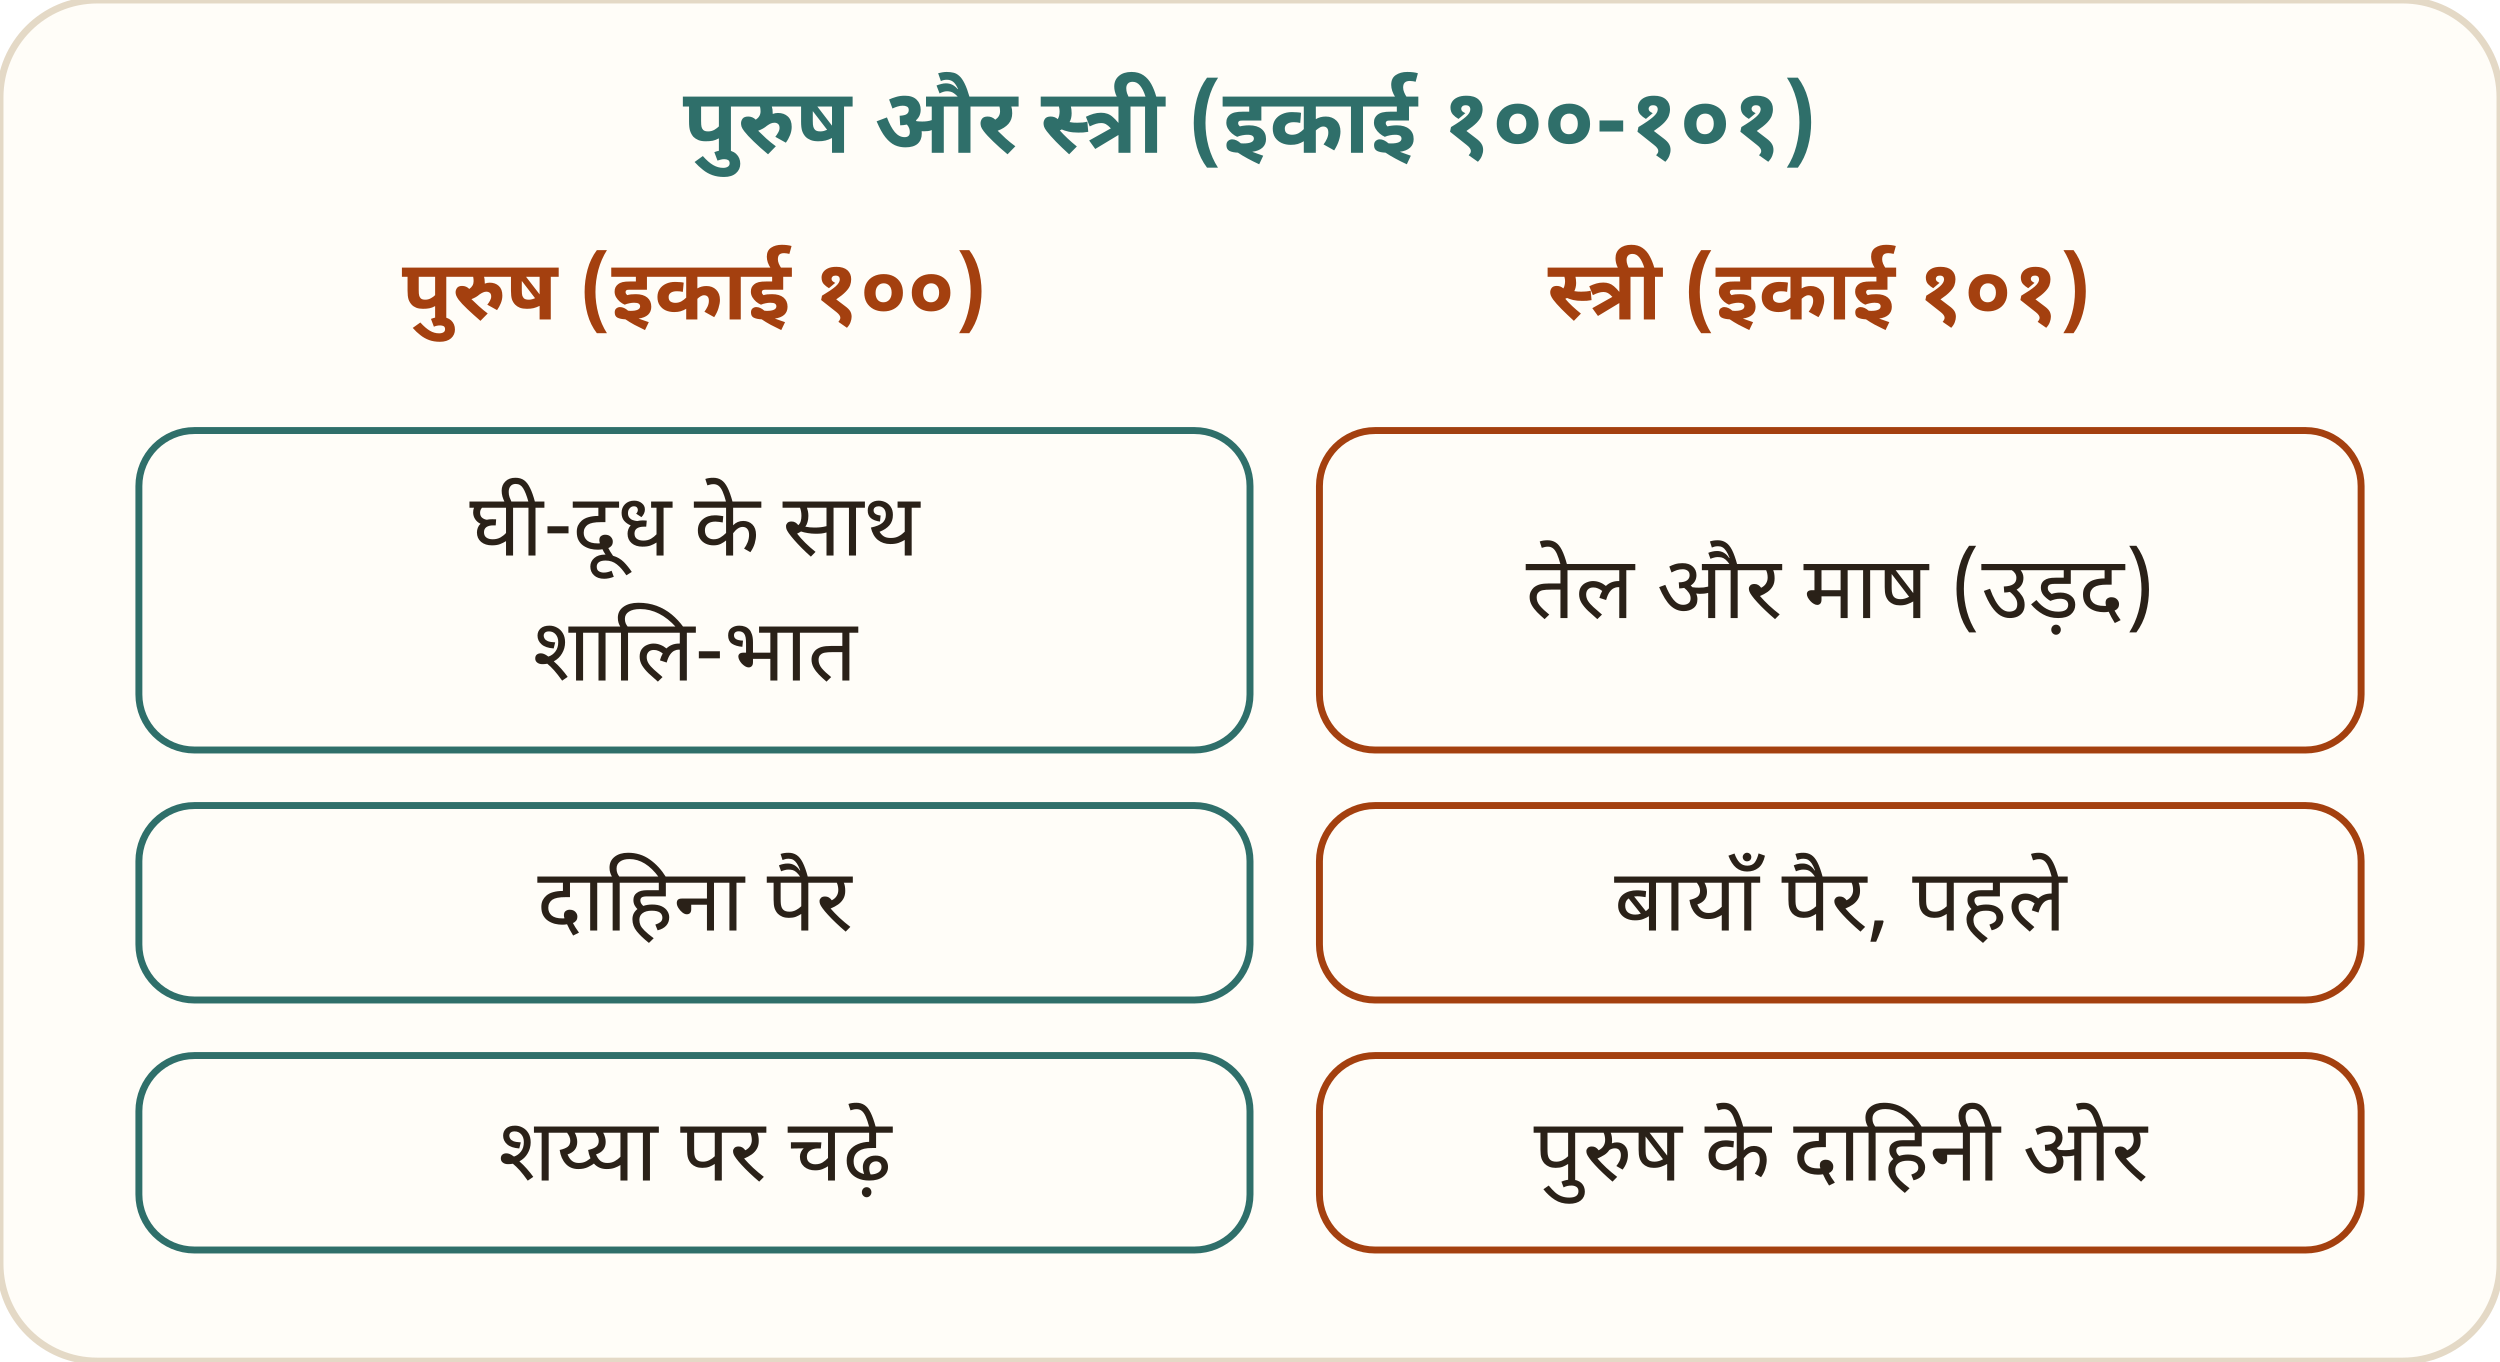
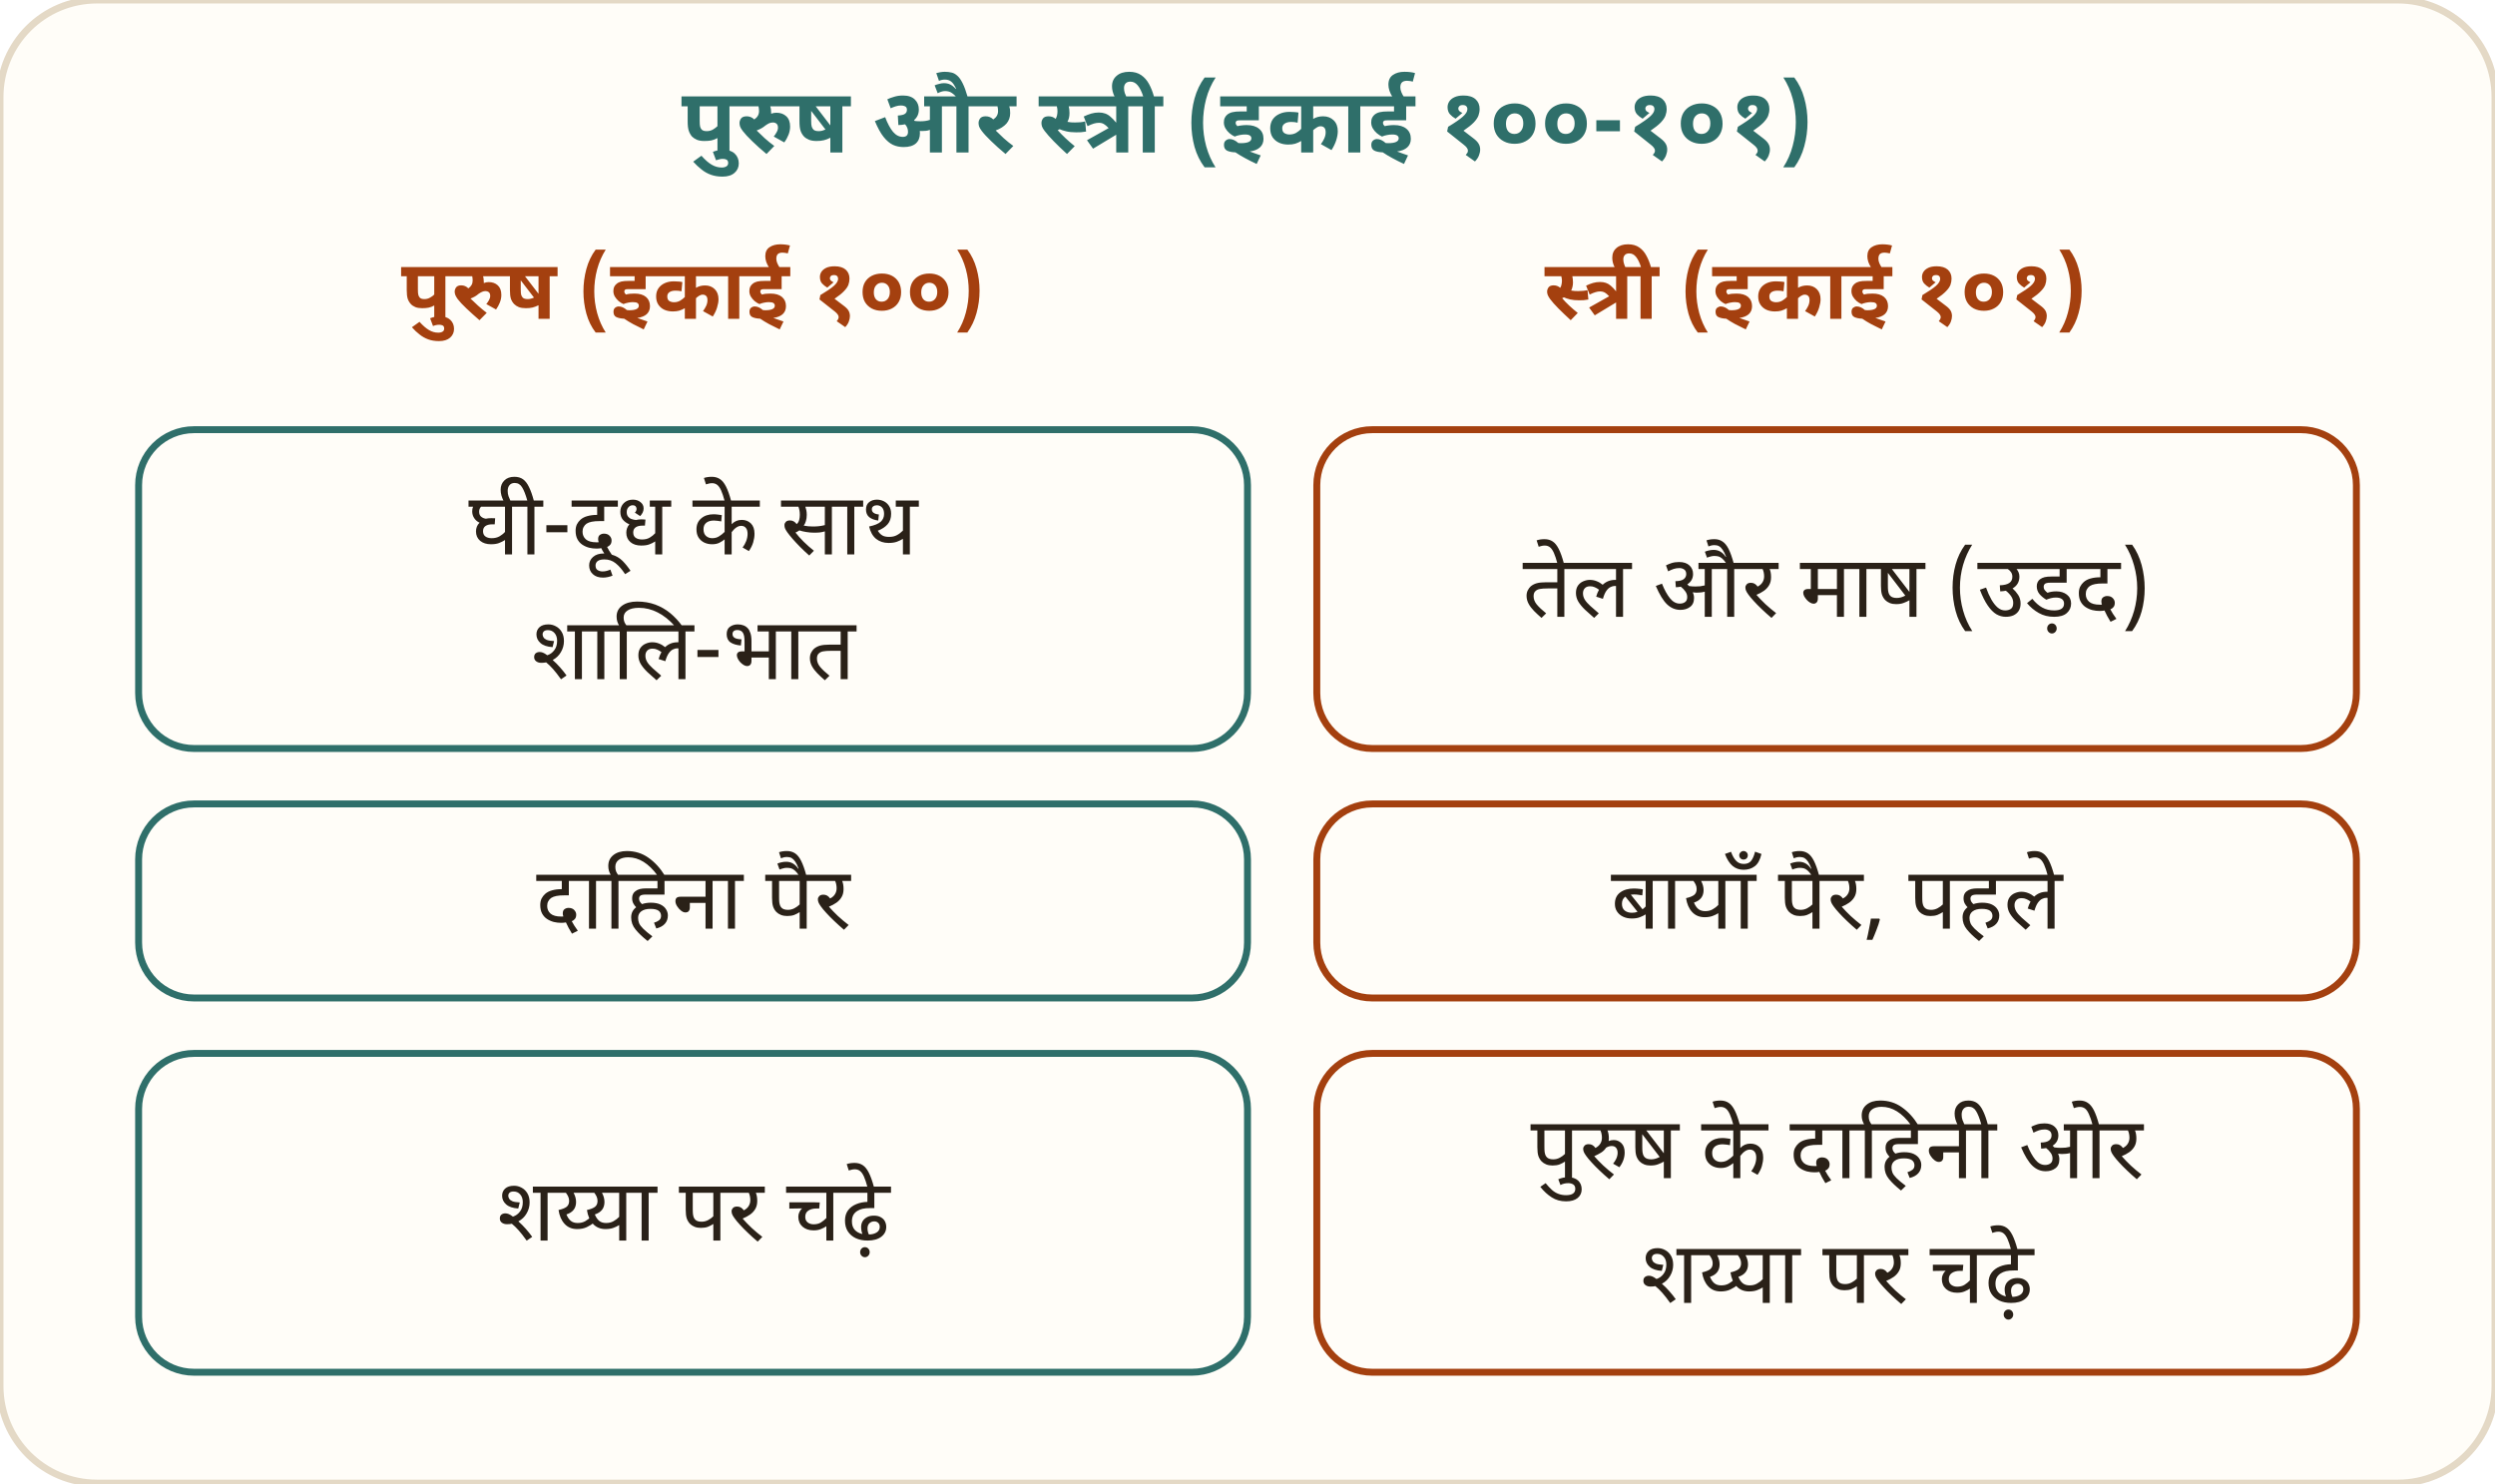
- <svg xmlns="http://www.w3.org/2000/svg" viewBox="0 0 360 196" role="img">
-   <rect width="360" height="196" rx="14" fill="#fffdf8" stroke="#e4d9c6" />
+ <svg xmlns="http://www.w3.org/2000/svg" viewBox="0 0 360 214" role="img">
+   <rect width="360" height="214" rx="14" fill="#fffdf8" stroke="#e4d9c6" />
  <text x="180" y="22" font-family="'Noto Sans Devanagari','Mukta','Nirmala UI','Mangal',sans-serif" font-size="13" font-weight="700" fill="#2f6f6a" text-anchor="middle">पुरुष और स्त्री (इकाई १००-१०१)</text>
  <text x="100" y="46" font-family="'Noto Sans Devanagari','Mukta','Nirmala UI','Mangal',sans-serif" font-size="12" font-weight="700" fill="#a4400f" text-anchor="middle">पुरुष (इकाई १००)</text>
  <text x="262" y="46" font-family="'Noto Sans Devanagari','Mukta','Nirmala UI','Mangal',sans-serif" font-size="12" font-weight="700" fill="#a4400f" text-anchor="middle">स्त्री (इकाई १०१)</text>
  <rect x="20" y="62" width="160" height="46" rx="8" fill="#fffdf8" stroke="#2f6f6a" />
  <text x="100.0" y="80.0" font-family="'Noto Sans Devanagari','Mukta','Nirmala UI','Mangal',sans-serif" font-size="12.5" font-weight="500" fill="#2a2118" text-anchor="middle">घी-दूध के साथ</text>
  <text x="100.0" y="98.0" font-family="'Noto Sans Devanagari','Mukta','Nirmala UI','Mangal',sans-serif" font-size="12.5" font-weight="500" fill="#2a2118" text-anchor="middle">शालि-भात</text>
  <rect x="190" y="62" width="150" height="46" rx="8" fill="#fffdf8" stroke="#a4400f" />
  <text x="265.0" y="89.0" font-family="'Noto Sans Devanagari','Mukta','Nirmala UI','Mangal',sans-serif" font-size="12.5" font-weight="500" fill="#2a2118" text-anchor="middle">तेल और माष (उड़द)</text>
  <rect x="20" y="116" width="160" height="28" rx="8" fill="#fffdf8" stroke="#2f6f6a" />
  <text x="100.0" y="134.0" font-family="'Noto Sans Devanagari','Mukta','Nirmala UI','Mangal',sans-serif" font-size="12.5" font-weight="500" fill="#2a2118" text-anchor="middle">दाहिना पैर</text>
  <rect x="190" y="116" width="150" height="28" rx="8" fill="#fffdf8" stroke="#a4400f" />
  <text x="265.0" y="134.0" font-family="'Noto Sans Devanagari','Mukta','Nirmala UI','Mangal',sans-serif" font-size="12.5" font-weight="500" fill="#2a2118" text-anchor="middle">बायाँ पैर, पहले</text>
-   <rect x="20" y="152" width="160" height="28" rx="8" fill="#fffdf8" stroke="#2f6f6a" />
-   <text x="100.0" y="170.0" font-family="'Noto Sans Devanagari','Mukta','Nirmala UI','Mangal',sans-serif" font-size="12.5" font-weight="500" fill="#2a2118" text-anchor="middle">शय्या पर चढ़े</text>
-   <rect x="190" y="152" width="150" height="28" rx="8" fill="#fffdf8" stroke="#a4400f" />
+   <rect x="20" y="152" width="160" height="46" rx="8" fill="#fffdf8" stroke="#2f6f6a" />
+   <text x="100.0" y="179.0" font-family="'Noto Sans Devanagari','Mukta','Nirmala UI','Mangal',sans-serif" font-size="12.5" font-weight="500" fill="#2a2118" text-anchor="middle">शय्या पर चढ़े</text>
+   <rect x="190" y="152" width="150" height="46" rx="8" fill="#fffdf8" stroke="#a4400f" />
  <text x="265.0" y="170.0" font-family="'Noto Sans Devanagari','Mukta','Nirmala UI','Mangal',sans-serif" font-size="12.5" font-weight="500" fill="#2a2118" text-anchor="middle">पुरुष के दाहिनी ओर</text>
+   <text x="265.0" y="188.0" font-family="'Noto Sans Devanagari','Mukta','Nirmala UI','Mangal',sans-serif" font-size="12.5" font-weight="500" fill="#2a2118" text-anchor="middle">शय्या पर चढ़े</text>
</svg>
